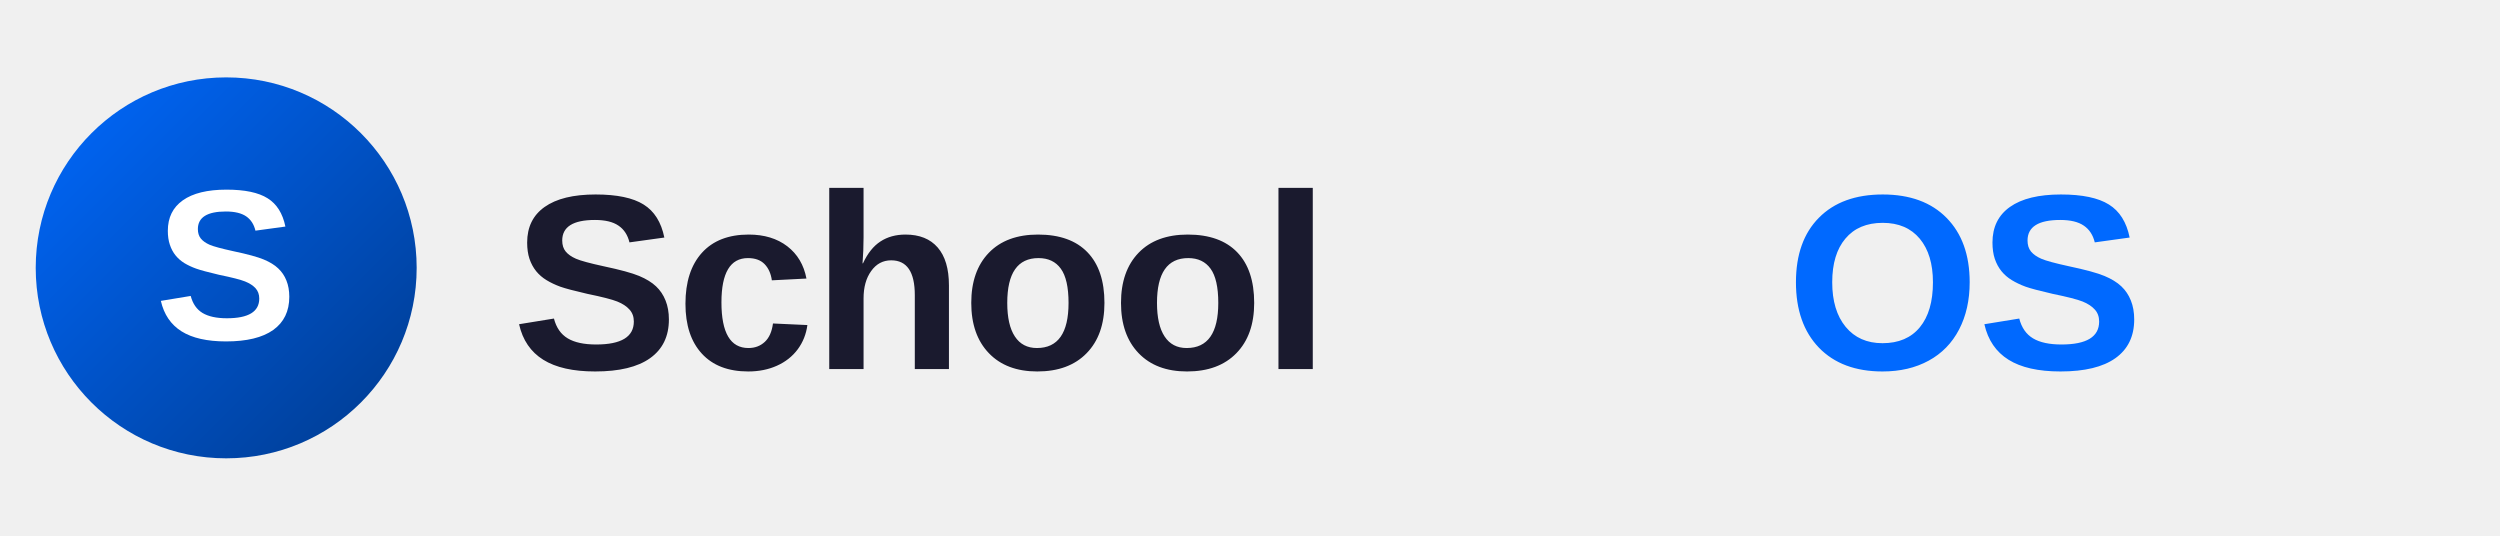
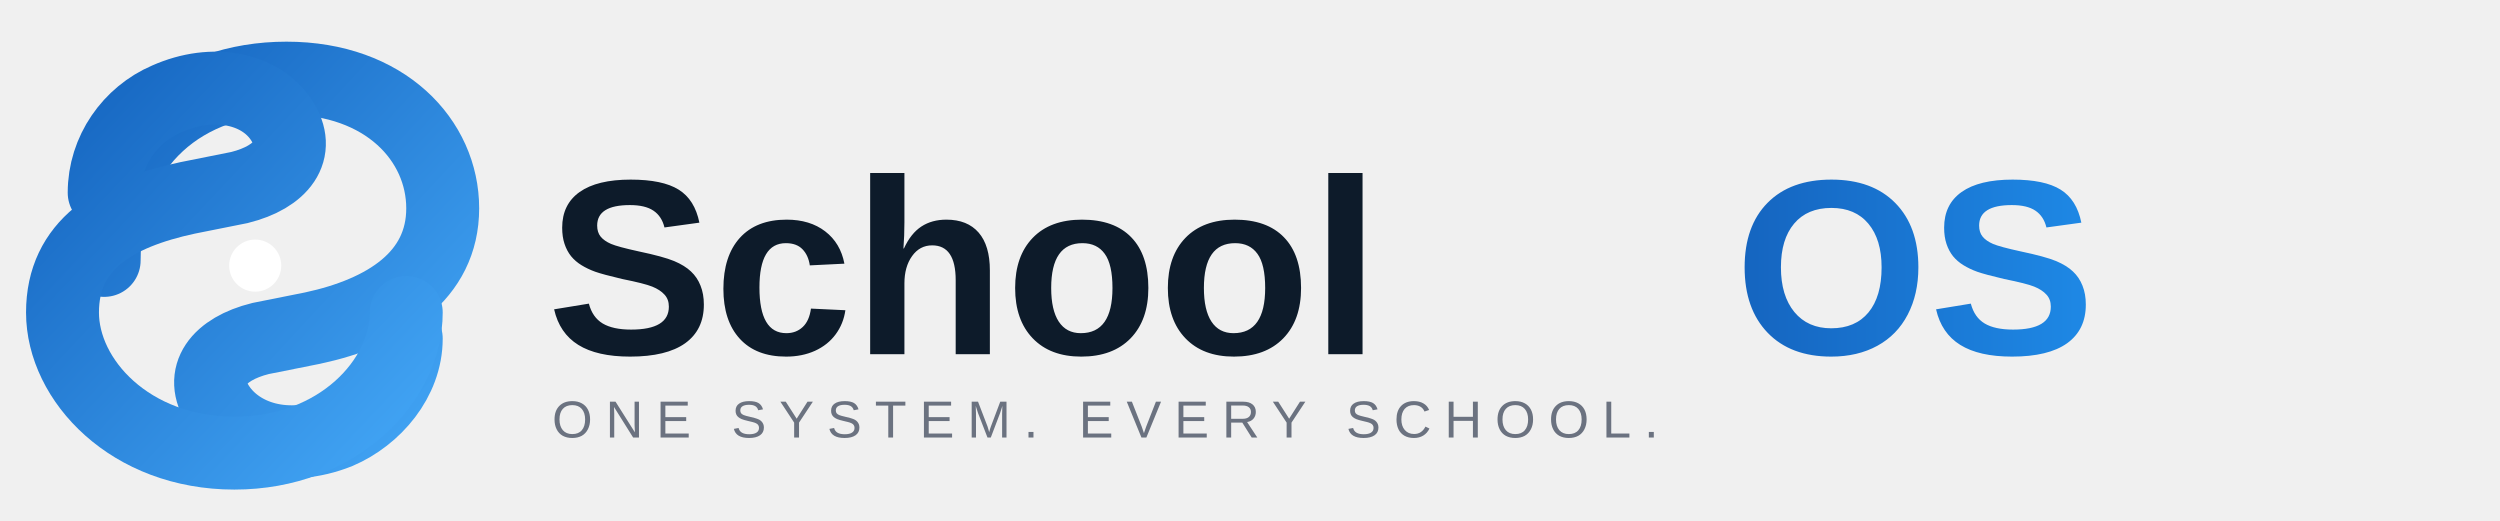
- <svg xmlns="http://www.w3.org/2000/svg" viewBox="0 0 420 90" fill="none">
+ <svg xmlns="http://www.w3.org/2000/svg" viewBox="0 0 480 100" fill="none">
  <defs>
-     <linearGradient id="blueGrad" x1="0%" y1="0%" x2="100%" y2="100%">
-       <stop offset="0%" stop-color="#0069FF" />
-       <stop offset="100%" stop-color="#003A8C" />
+     <linearGradient id="sGrad" x1="0%" y1="0%" x2="100%" y2="100%">
+       <stop offset="0%" stop-color="#1565C0" />
+       <stop offset="100%" stop-color="#42A5F5" />
+     </linearGradient>
+     <linearGradient id="osGrad" x1="0%" y1="0%" x2="100%" y2="0%">
+       <stop offset="0%" stop-color="#1565C0" />
+       <stop offset="100%" stop-color="#1E88E5" />
    </linearGradient>
  </defs>
-   <circle cx="38" cy="45" r="32" fill="url(#blueGrad)" />
-   <text x="38" y="57" font-family="Arial, Helvetica, sans-serif" font-size="36" font-weight="800" text-anchor="middle" fill="#FFFFFF">S</text>
-   <text x="86" y="62" font-family="Arial, Helvetica, sans-serif" font-size="42" font-weight="700" fill="#1A1A2E" letter-spacing="-0.5">School</text>
-   <text x="300" y="62" font-family="Arial, Helvetica, sans-serif" font-size="42" font-weight="700" fill="#0069FF" letter-spacing="-0.5">OS</text>
+   <g transform="translate(0, 5)">
+     <path d="M 20,45 C 20,22 36,10 55,10 C 74,10 85,22 85,35 C 85,48 74,55 60,58 L 50,60 C 42,62 38,67 42,73 C 46,79 55,82 65,78 C 72,75 78,68 78,60" fill="none" stroke="url(#sGrad)" stroke-width="14" stroke-linecap="round" />
+     <path d="M 78,55 C 78,68 65,82 45,82 C 25,82 12,68 12,55 C 12,42 22,36 36,33 L 46,31 C 54,29 58,24 54,18 C 50,12 41,10 32,14 C 25,17 20,24 20,32" fill="none" stroke="url(#sGrad)" stroke-width="14" stroke-linecap="round" />
+     <circle cx="49" cy="46" r="5" fill="#FFFFFF" />
+   </g>
+   <text x="105" y="68" font-family="'Segoe UI', Arial, Helvetica, sans-serif" font-size="48" font-weight="700" fill="#0D1B2A">School</text>
+   <text x="333" y="68" font-family="'Segoe UI', Arial, Helvetica, sans-serif" font-size="48" font-weight="700" fill="url(#osGrad)">OS</text>
+   <text x="106" y="84" font-family="'Segoe UI', Arial, Helvetica, sans-serif" font-size="10" font-weight="400" letter-spacing="2.5" fill="#6B7280">ONE SYSTEM. EVERY SCHOOL.</text>
</svg>
